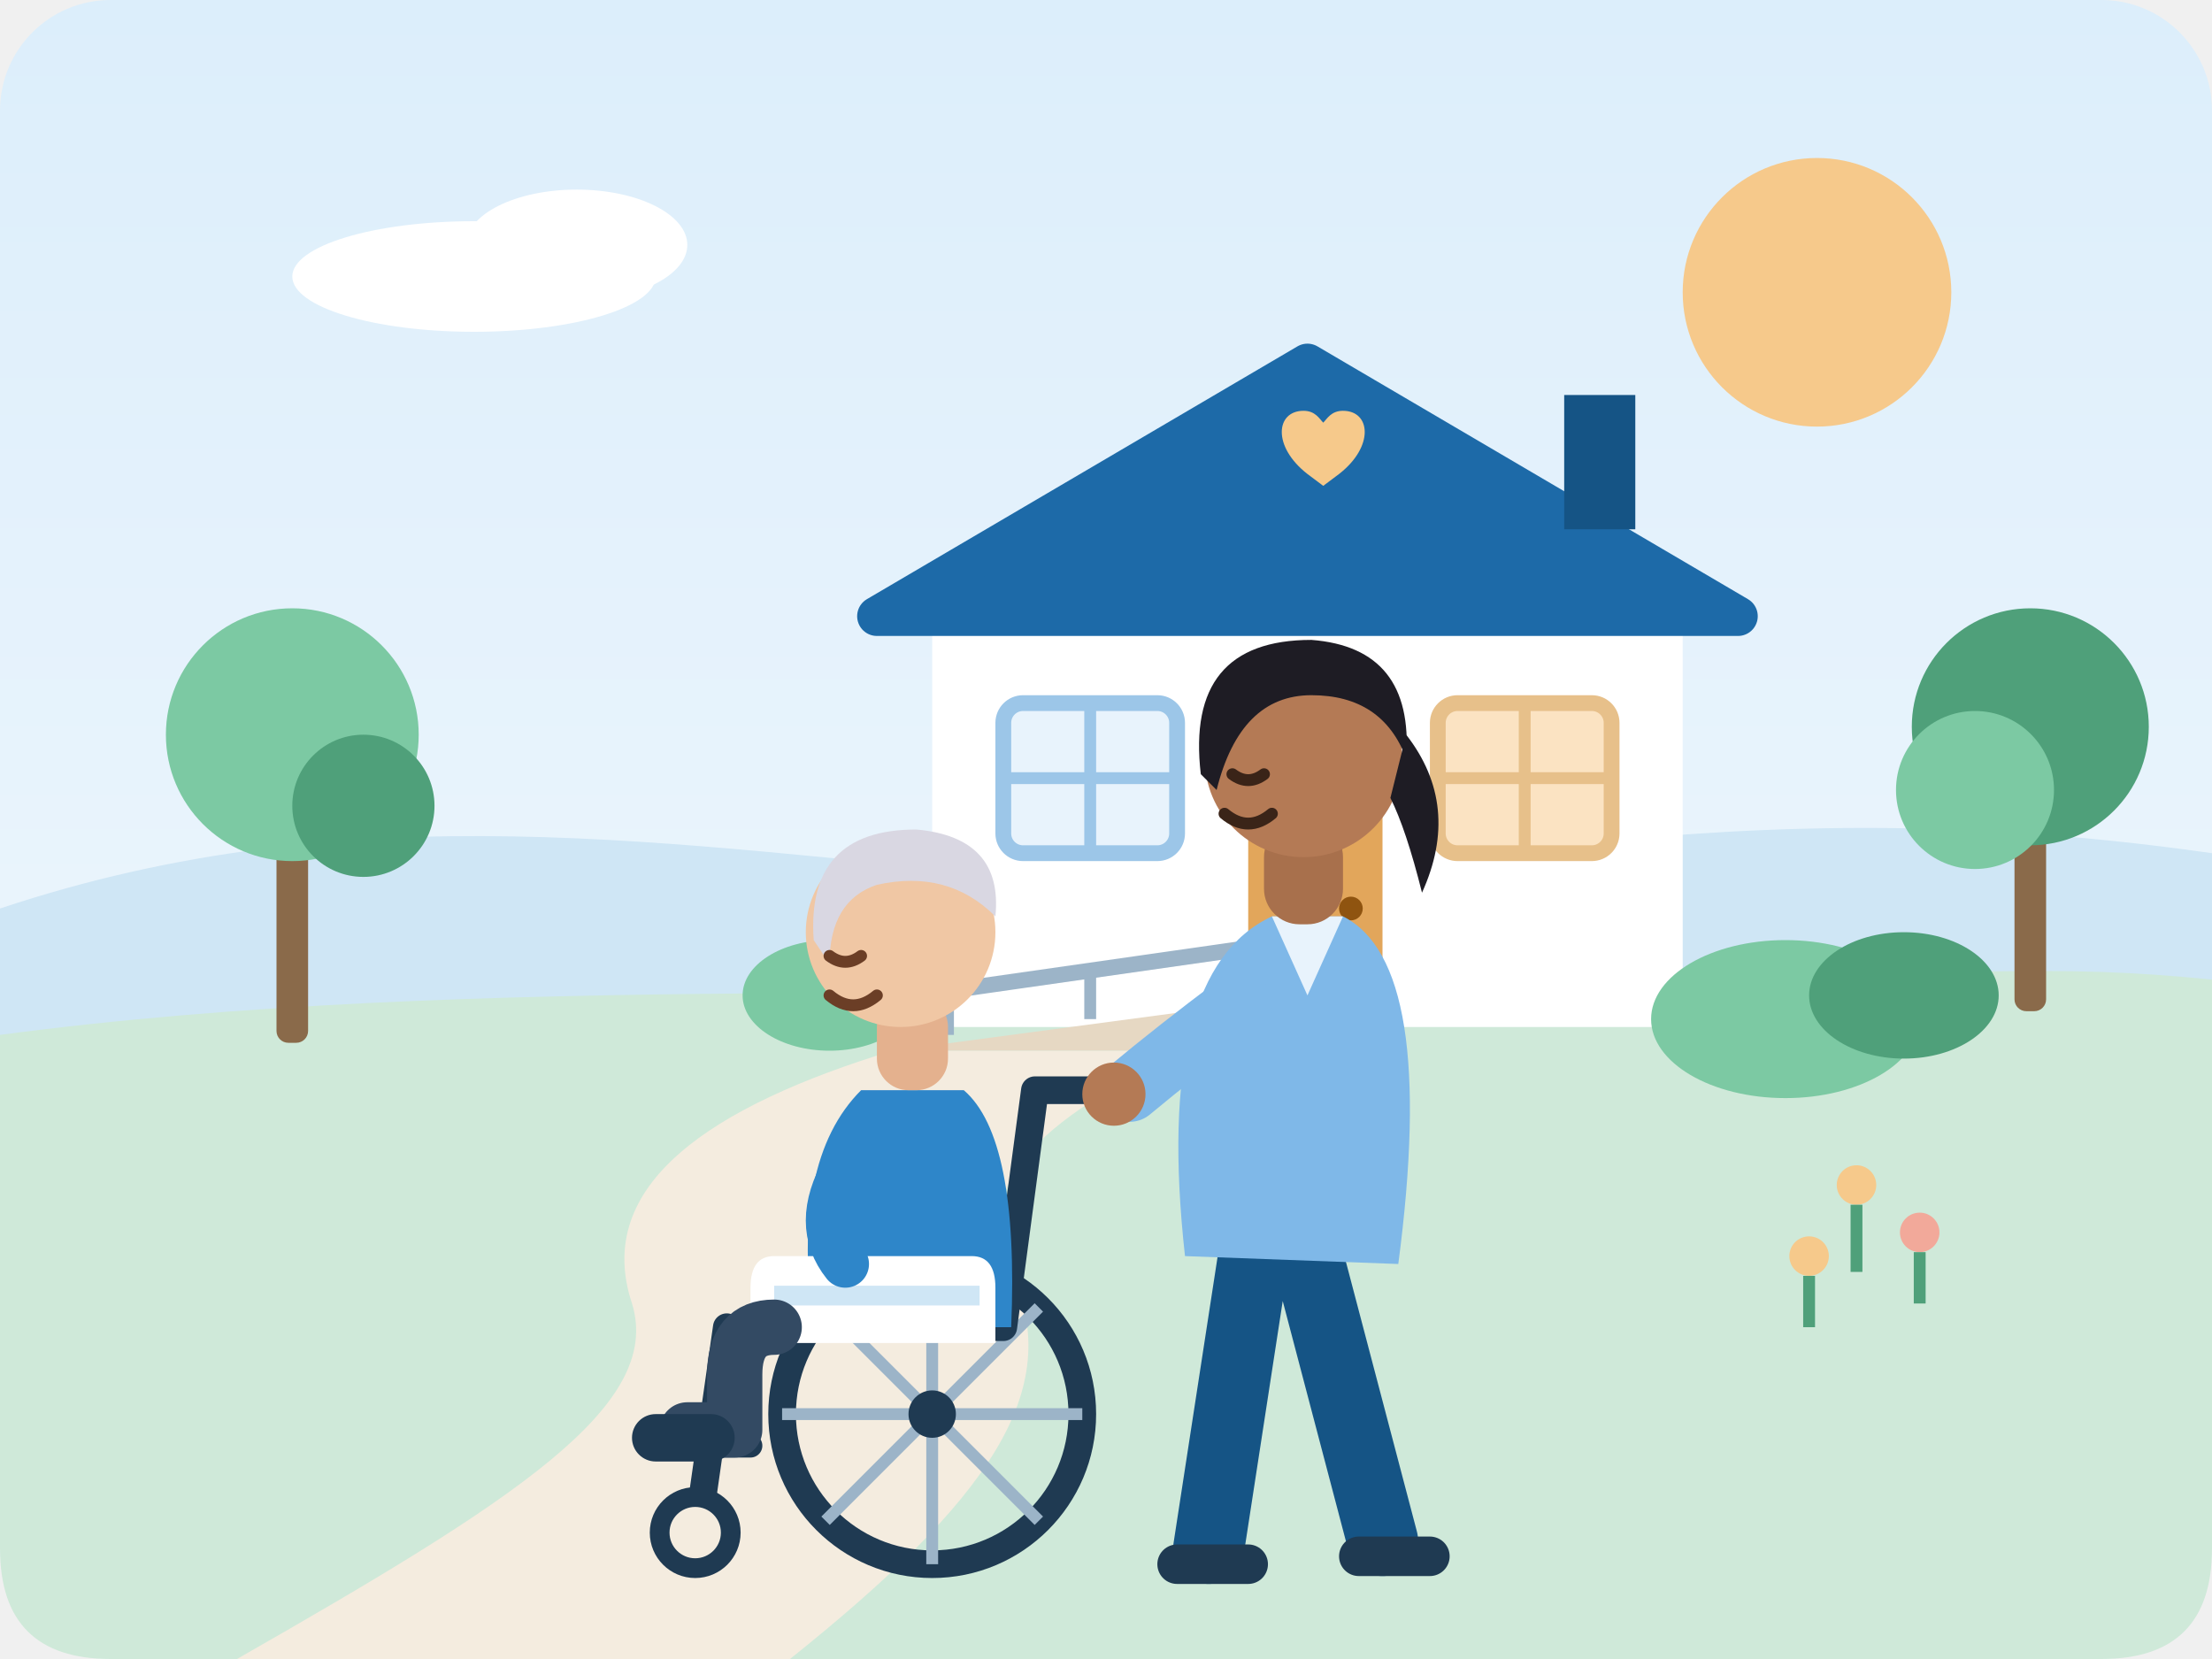
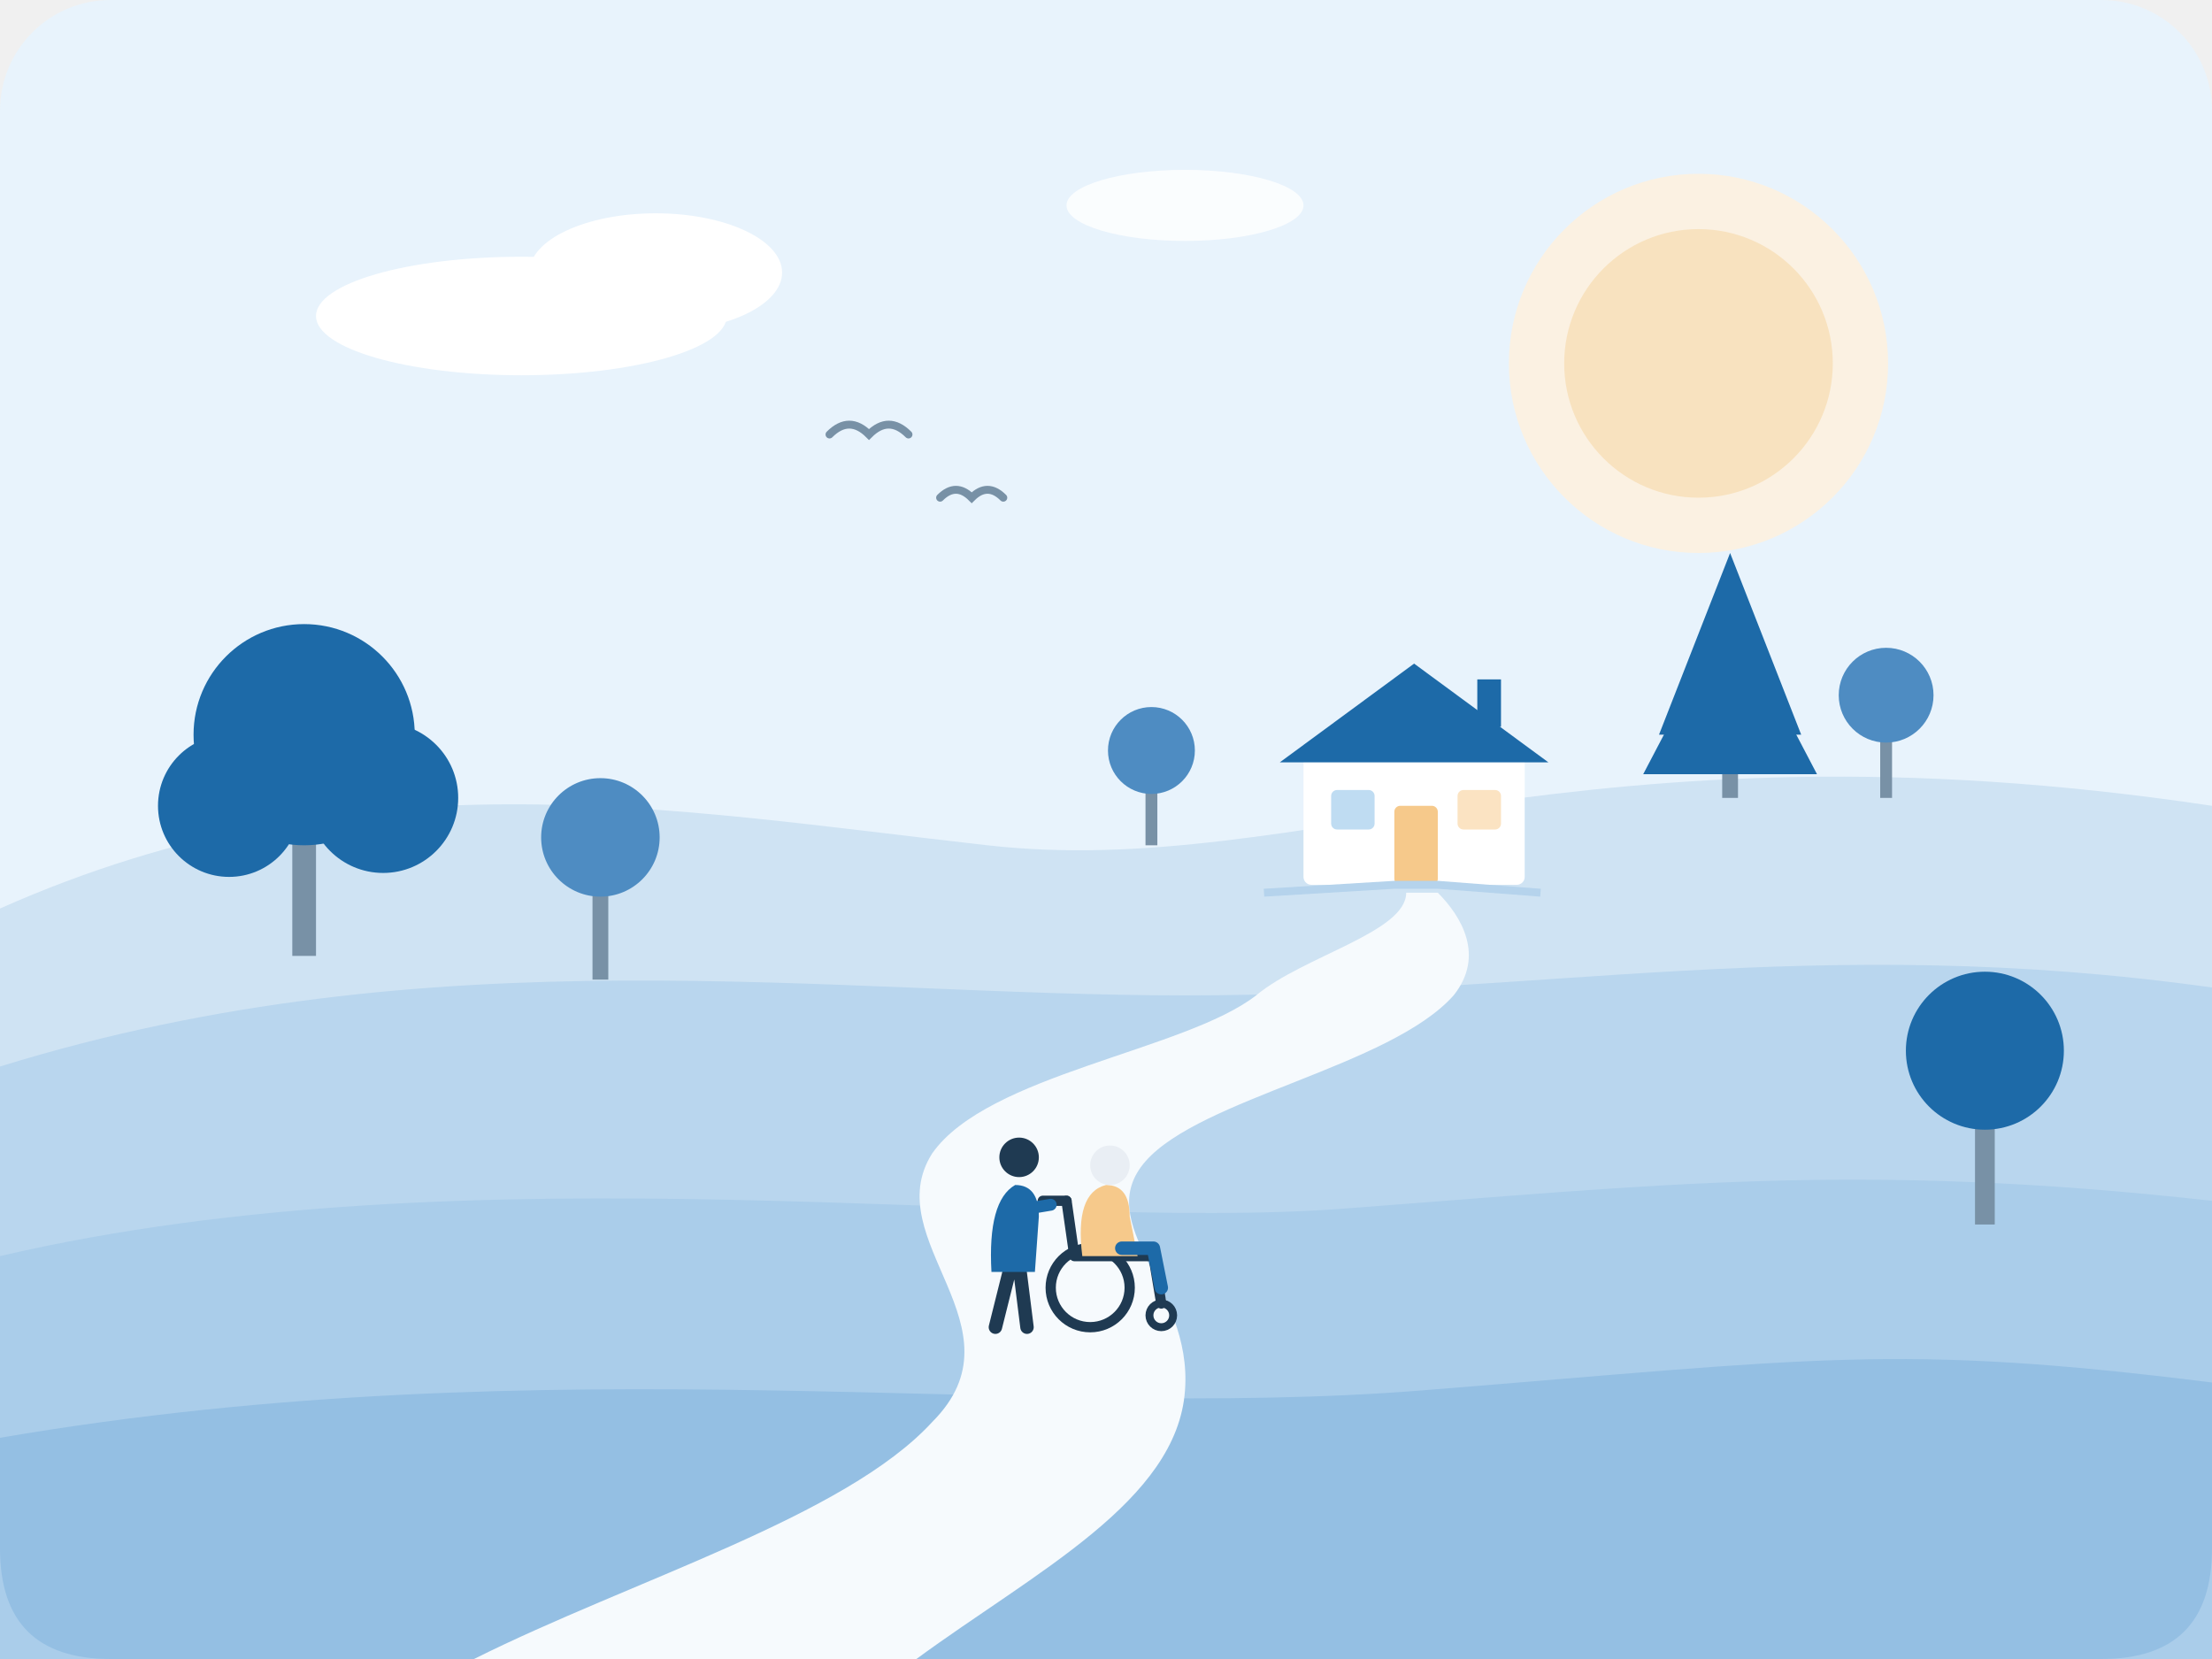
<svg xmlns="http://www.w3.org/2000/svg" viewBox="0 0 560 420" role="img" aria-labelledby="t">
-   <defs>
-     <linearGradient id="sky" x1="0" y1="0" x2="0" y2="1">
-       <stop offset="0" stop-color="#DCEEFB" />
-       <stop offset="1" stop-color="#F4F9FD" />
-     </linearGradient>
-   </defs>
-   <rect width="560" height="420" rx="28" fill="url(#sky)" />
-   <circle cx="460" cy="74" r="34" fill="#F6C98B" />
-   <ellipse cx="120" cy="70" rx="46" ry="14" fill="#FFFFFF" />
-   <ellipse cx="146" cy="62" rx="28" ry="14" fill="#FFFFFF" />
-   <path d="M0 230 C90 200 170 214 260 222 S420 196 560 216 V300 H0Z" fill="#CFE6F5" />
-   <path d="M0 262 C120 246 260 254 380 250 S520 244 560 248 V392 Q560 420 532 420 H28 Q0 420 0 392Z" fill="#CFE9D9" />
-   <rect x="236" y="150" width="190" height="110" rx="6" fill="#FFFFFF" />
-   <path d="M222 156 L331 92 L440 156Z" fill="#1D6AA8" stroke="#1D6AA8" stroke-width="10" stroke-linejoin="round" />
-   <rect x="396" y="100" width="18" height="34" fill="#155485" />
-   <rect x="254" y="178" width="44" height="38" rx="5" fill="#E8F3FC" stroke="#9CC6E8" stroke-width="4" />
-   <path d="M276 178 V216 M254 197 H298" stroke="#9CC6E8" stroke-width="3" />
-   <rect x="364" y="178" width="44" height="38" rx="5" fill="#FBE3C2" stroke="#E7C08A" stroke-width="4" />
-   <path d="M386 178 V216 M364 197 H408" stroke="#E7C08A" stroke-width="3" />
-   <rect x="316" y="196" width="34" height="64" rx="4" fill="#E2A65B" />
-   <circle cx="342" cy="230" r="3" fill="#8F5410" />
-   <path d="M331 120 c-9 -7 -8 -16 -1 -16 c3 0 4 2 5 3 c1 -1 2 -3 5 -3 c7 0 8 9 -1 16 l-4 3z" fill="#F6C98B" />
-   <path d="M226 266 L316 254 H352 V266Z" fill="#E6D8C3" />
-   <path d="M232 252 L316 240" stroke="#9CB4C8" stroke-width="4" stroke-linecap="round" />
-   <path d="M240 251 V262 M276 246 V258 M312 241 V254" stroke="#9CB4C8" stroke-width="3" />
-   <path d="M226 266 C180 280 150 300 160 330 C168 356 130 380 60 420 H200 C250 380 270 352 256 322 C246 300 262 284 300 266Z" fill="#F4ECDF" />
-   <ellipse cx="452" cy="258" rx="34" ry="20" fill="#7CC9A3" />
-   <ellipse cx="482" cy="252" rx="24" ry="16" fill="#4FA07A" />
-   <ellipse cx="210" cy="252" rx="22" ry="14" fill="#7CC9A3" />
-   <rect x="510" y="196" width="8" height="60" rx="3" fill="#8A6A4A" />
-   <circle cx="514" cy="184" r="30" fill="#4FA07A" />
-   <circle cx="500" cy="200" r="20" fill="#7CC9A3" />
-   <rect x="70" y="200" width="8" height="64" rx="3" fill="#8A6A4A" />
-   <circle cx="74" cy="186" r="32" fill="#7CC9A3" />
-   <circle cx="92" cy="204" r="18" fill="#4FA07A" />
-   <circle cx="470" cy="300" r="5" fill="#F6C98B" />
-   <circle cx="486" cy="312" r="5" fill="#F2A99A" />
-   <circle cx="458" cy="318" r="5" fill="#F6C98B" />
-   <path d="M470 305 V322 M486 317 V330 M458 323 V336" stroke="#4FA07A" stroke-width="3" />
-   <g transform="translate(0 6)">
-     <circle cx="236" cy="352" r="38" fill="none" stroke="#1F3A52" stroke-width="7" />
-     <path d="M236 314 V390 M198 352 H274 M209 325 L263 379 M263 325 L209 379" stroke="#9CB4C8" stroke-width="3" />
-     <circle cx="236" cy="352" r="6" fill="#1F3A52" />
-     <circle cx="176" cy="382" r="9" fill="none" stroke="#1F3A52" stroke-width="5" />
-     <path d="M188 330 H254 M254 330 L262 270 M262 270 H276 M184 330 L178 372" stroke="#1F3A52" stroke-width="7" stroke-linecap="round" fill="none" />
-     <path d="M170 360 H190" stroke="#1F3A52" stroke-width="6" stroke-linecap="round" />
-     <path d="M206 330 Q200 288 218 270 H244 Q258 282 256 330Z" fill="#2E86C9" />
-     <path d="M196 312 H246 Q252 312 252 320 V334 H190 V320 Q190 312 196 312Z" fill="#FFFFFF" />
-     <path d="M196 322 H248" stroke="#CFE6F5" stroke-width="5" />
-     <path d="M196 330 Q186 330 186 342 V356 H174" stroke="#334A63" stroke-width="14" stroke-linecap="round" stroke-linejoin="round" fill="none" />
-     <rect x="160" y="352" width="26" height="12" rx="6" fill="#1F3A52" />
-     <rect x="222" y="246" width="18" height="24" rx="8" fill="#E4B18E" />
-     <circle cx="228" cy="230" r="24" fill="#F0C7A4" />
-     <path d="M206 232 Q204 204 232 204 Q254 206 252 226 Q240 214 222 218 Q210 222 210 238Z" fill="#D9D7E2" />
-     <path d="M210 236 q4 3 8 0" stroke="#6B3E26" stroke-width="3" fill="none" stroke-linecap="round" />
-     <path d="M210 246 q6 5 12 0" stroke="#6B3E26" stroke-width="3" fill="none" stroke-linecap="round" />
-     <path d="M214 290 Q206 304 214 314" stroke="#2E86C9" stroke-width="12" stroke-linecap="round" fill="none" />
+   <rect width="560" height="420" rx="28" fill="#E8F3FC" />
+   <circle cx="430" cy="92" r="48" fill="#FBF1E2" />
+   <circle cx="430" cy="92" r="34" fill="#F8E2BF" />
+   <ellipse cx="132" cy="80" rx="52" ry="15" fill="#FFFFFF" />
+   <ellipse cx="166" cy="69" rx="32" ry="15" fill="#FFFFFF" />
+   <ellipse cx="300" cy="52" rx="30" ry="9" fill="#FFFFFF" opacity=".8" />
+   <path d="M0 230 C90 190 170 205 250 214 S400 180 560 204 V420 H0Z" fill="#CFE3F3" />
+   <g transform="translate(330 168)">
+     <rect x="0" y="22" width="56" height="34" rx="2" fill="#FFFFFF" />
+     <path d="M-6 25 L28 0 L62 25Z" fill="#1D6AA8" />
+     <rect x="44" y="4" width="6" height="12" fill="#1D6AA8" />
+     <rect x="23" y="36" width="11" height="20" rx="1.5" fill="#F6C98B" />
+     <rect x="7" y="32" width="11" height="10" rx="1.5" fill="#BFDCF2" />
+     <rect x="39" y="32" width="11" height="10" rx="1.5" fill="#FBE3C2" />
+     <path d="M-10 58 L23 56 H34 L60 58" stroke="#B5D3EC" stroke-width="2" fill="none" />
  </g>
-   <path d="M318 314 L306 392 M330 314 L350 390" stroke="#155485" stroke-width="18" stroke-linecap="round" />
-   <path d="M298 396 H316 M344 394 H362" stroke="#1F3A52" stroke-width="10" stroke-linecap="round" />
-   <path d="M300 318 Q292 246 322 232 H340 Q364 244 354 320Z" fill="#7FB8E8" />
-   <path d="M322 232 L331 252 L340 232" fill="#E8F3FC" />
-   <rect x="320" y="208" width="20" height="26" rx="9" fill="#A8704C" />
-   <circle cx="330" cy="192" r="25" fill="#B47A55" />
-   <path d="M304 196 Q300 162 332 162 Q358 164 356 192 Q350 176 332 176 Q314 176 308 200Z" fill="#1E1C24" />
-   <path d="M356 186 Q370 204 360 226 Q356 210 352 202Z" fill="#1E1C24" />
-   <path d="M312 196 q4 3 8 0" stroke="#3A2418" stroke-width="3" fill="none" stroke-linecap="round" />
-   <path d="M310 206 q6 5 12 0" stroke="#3A2418" stroke-width="3" fill="none" stroke-linecap="round" />
-   <path d="M314 254 Q298 266 286 276" stroke="#7FB8E8" stroke-width="16" stroke-linecap="round" fill="none" />
-   <circle cx="282" cy="277" r="8" fill="#B47A55" />
+   <rect x="436" y="176" width="4" height="26" fill="#7891A6" />
+   <path d="M438 140 L456 186 H420Z" fill="#1D6AA8" />
+   <path d="M438 154 L460 196 H416Z" fill="#1D6AA8" />
+   <rect x="290" y="196" width="3" height="18" fill="#7891A6" />
+   <circle cx="291.5" cy="190" r="11" fill="#4E8CC2" />
+   <rect x="476" y="182" width="3" height="20" fill="#7891A6" />
+   <circle cx="477.5" cy="176" r="12" fill="#4E8CC2" />
+   <path d="M0 270 C110 236 210 252 300 252 S460 236 560 250 V420 H0Z" fill="#B9D6EE" />
+   <rect x="74" y="196" width="6" height="46" fill="#7891A6" />
+   <circle cx="77" cy="186" r="28" fill="#1D6AA8" />
+   <circle cx="58" cy="204" r="18" fill="#1D6AA8" />
+   <circle cx="97" cy="202" r="19" fill="#1D6AA8" />
+   <rect x="150" y="220" width="4" height="28" fill="#7891A6" />
+   <circle cx="152" cy="212" r="15" fill="#4E8CC2" />
+   <path d="M0 318 C120 290 260 312 340 306 S470 294 560 304 V420 H0Z" fill="#AACDEA" />
+   <path d="M0 364 C140 340 260 360 360 352 S480 340 560 350 V392 Q560 420 532 420 H28 Q0 420 0 392Z" fill="#94BFE3" />
+   <path d="M356 226 C356 236 330 242 318 252 C300 266 250 272 236 292 C222 314 260 336 236 360 C214 384 160 400 120 420 H232 C262 398 298 380 300 352 C302 326 276 310 290 294 C304 278 352 270 368 252 C376 242 370 232 364 226Z" fill="#F6FAFD" />
+   <rect x="500" y="276" width="5" height="34" fill="#7891A6" />
+   <circle cx="502.5" cy="266" r="20" fill="#1D6AA8" />
+   <g transform="translate(250 296)">
+     <circle cx="26" cy="30" r="10" fill="none" stroke="#1F3A52" stroke-width="2.6" />
+     <circle cx="44" cy="37" r="3" fill="none" stroke="#1F3A52" stroke-width="2" />
+     <path d="M20 8 L22 22 H42 L44 34" stroke="#1F3A52" stroke-width="2.6" fill="none" stroke-linecap="round" stroke-linejoin="round" />
+     <path d="M20 8 H14" stroke="#1F3A52" stroke-width="2.6" stroke-linecap="round" />
+     <path d="M24 22 Q22 6 30 4 Q36 4 36 12 L38 22Z" fill="#F6C98B" />
+     <path d="M34 20 L42 20 L44 30" stroke="#1D6AA8" stroke-width="3.4" fill="none" stroke-linecap="round" stroke-linejoin="round" />
+     <circle cx="31" cy="-1" r="5" fill="#E9EEF4" />
+     <path d="M2 40 L6 24 M10 40 L8 24" stroke="#1F3A52" stroke-width="3.4" stroke-linecap="round" />
+     <path d="M1 26 Q0 8 7 4 Q13 4 13 12 L12 26Z" fill="#1D6AA8" />
+     <path d="M10 10 L16 9" stroke="#1D6AA8" stroke-width="3" stroke-linecap="round" />
+     <circle cx="8" cy="-3" r="5" fill="#1F3A52" />
+   </g>
+   <path d="M210 110 q5 -5 10 0 q5 -5 10 0" stroke="#7891A6" stroke-width="2" fill="none" stroke-linecap="round" />
+   <path d="M238 126 q4 -4 8 0 q4 -4 8 0" stroke="#7891A6" stroke-width="2" fill="none" stroke-linecap="round" />
</svg>
